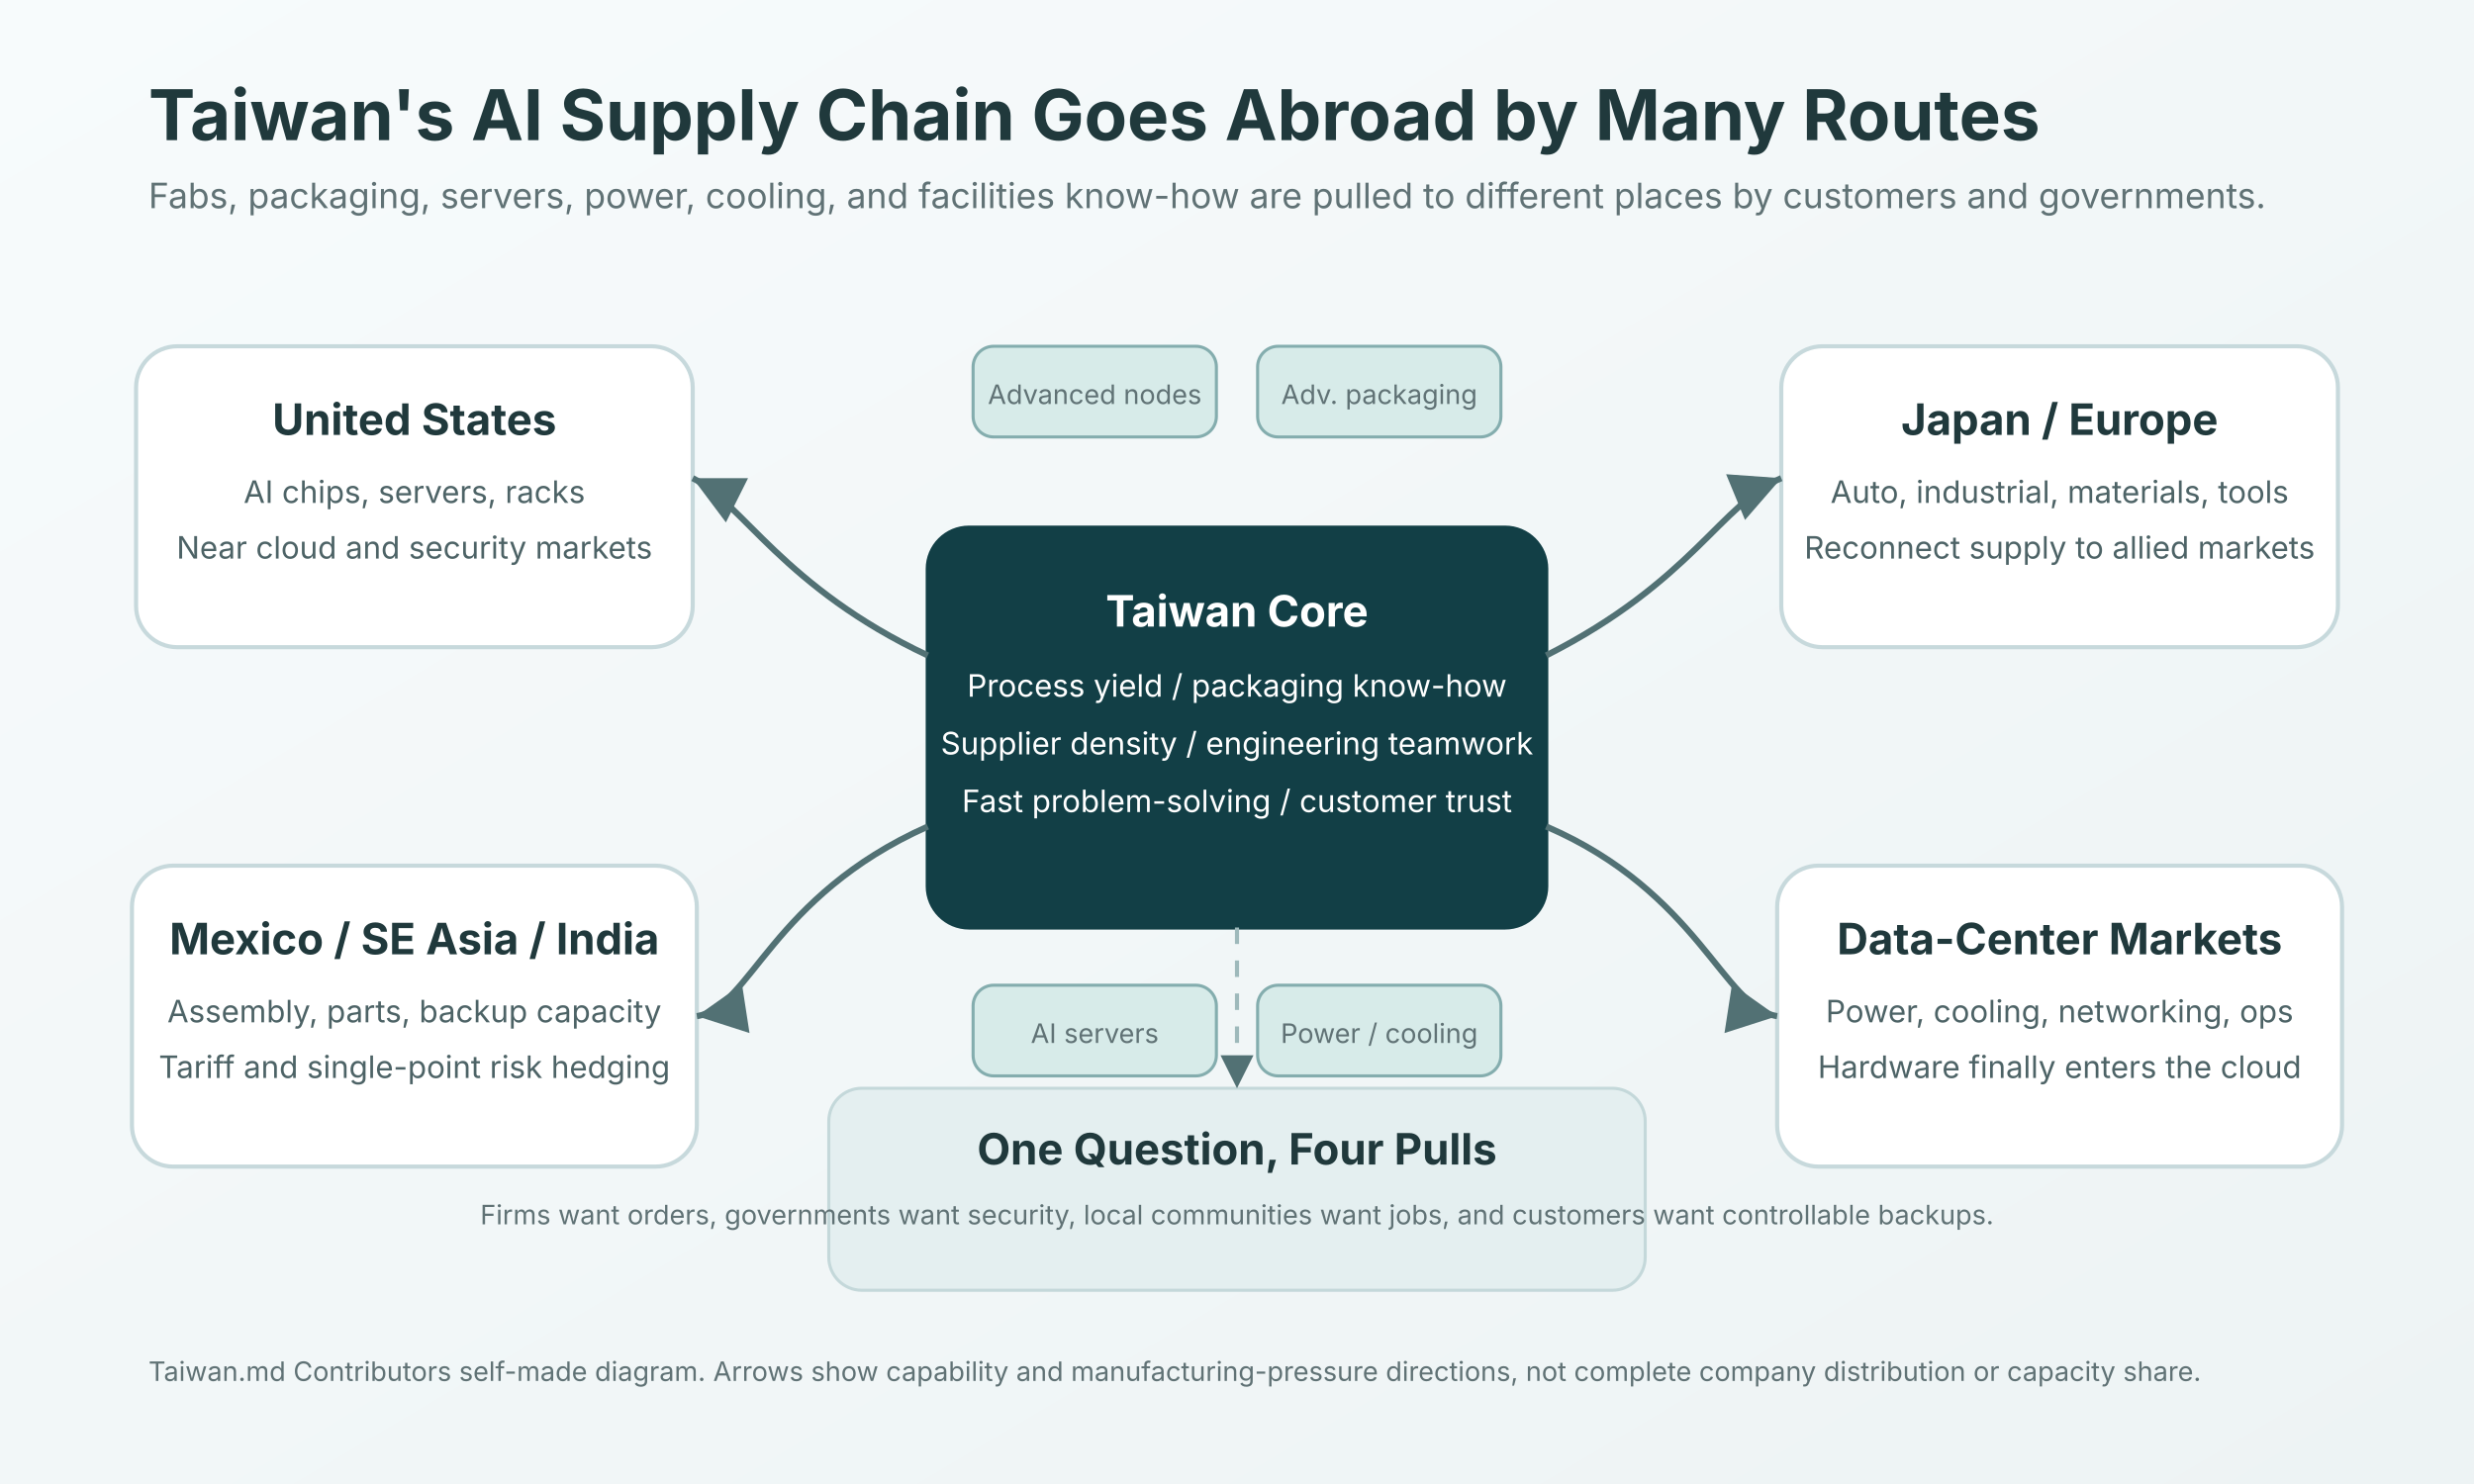
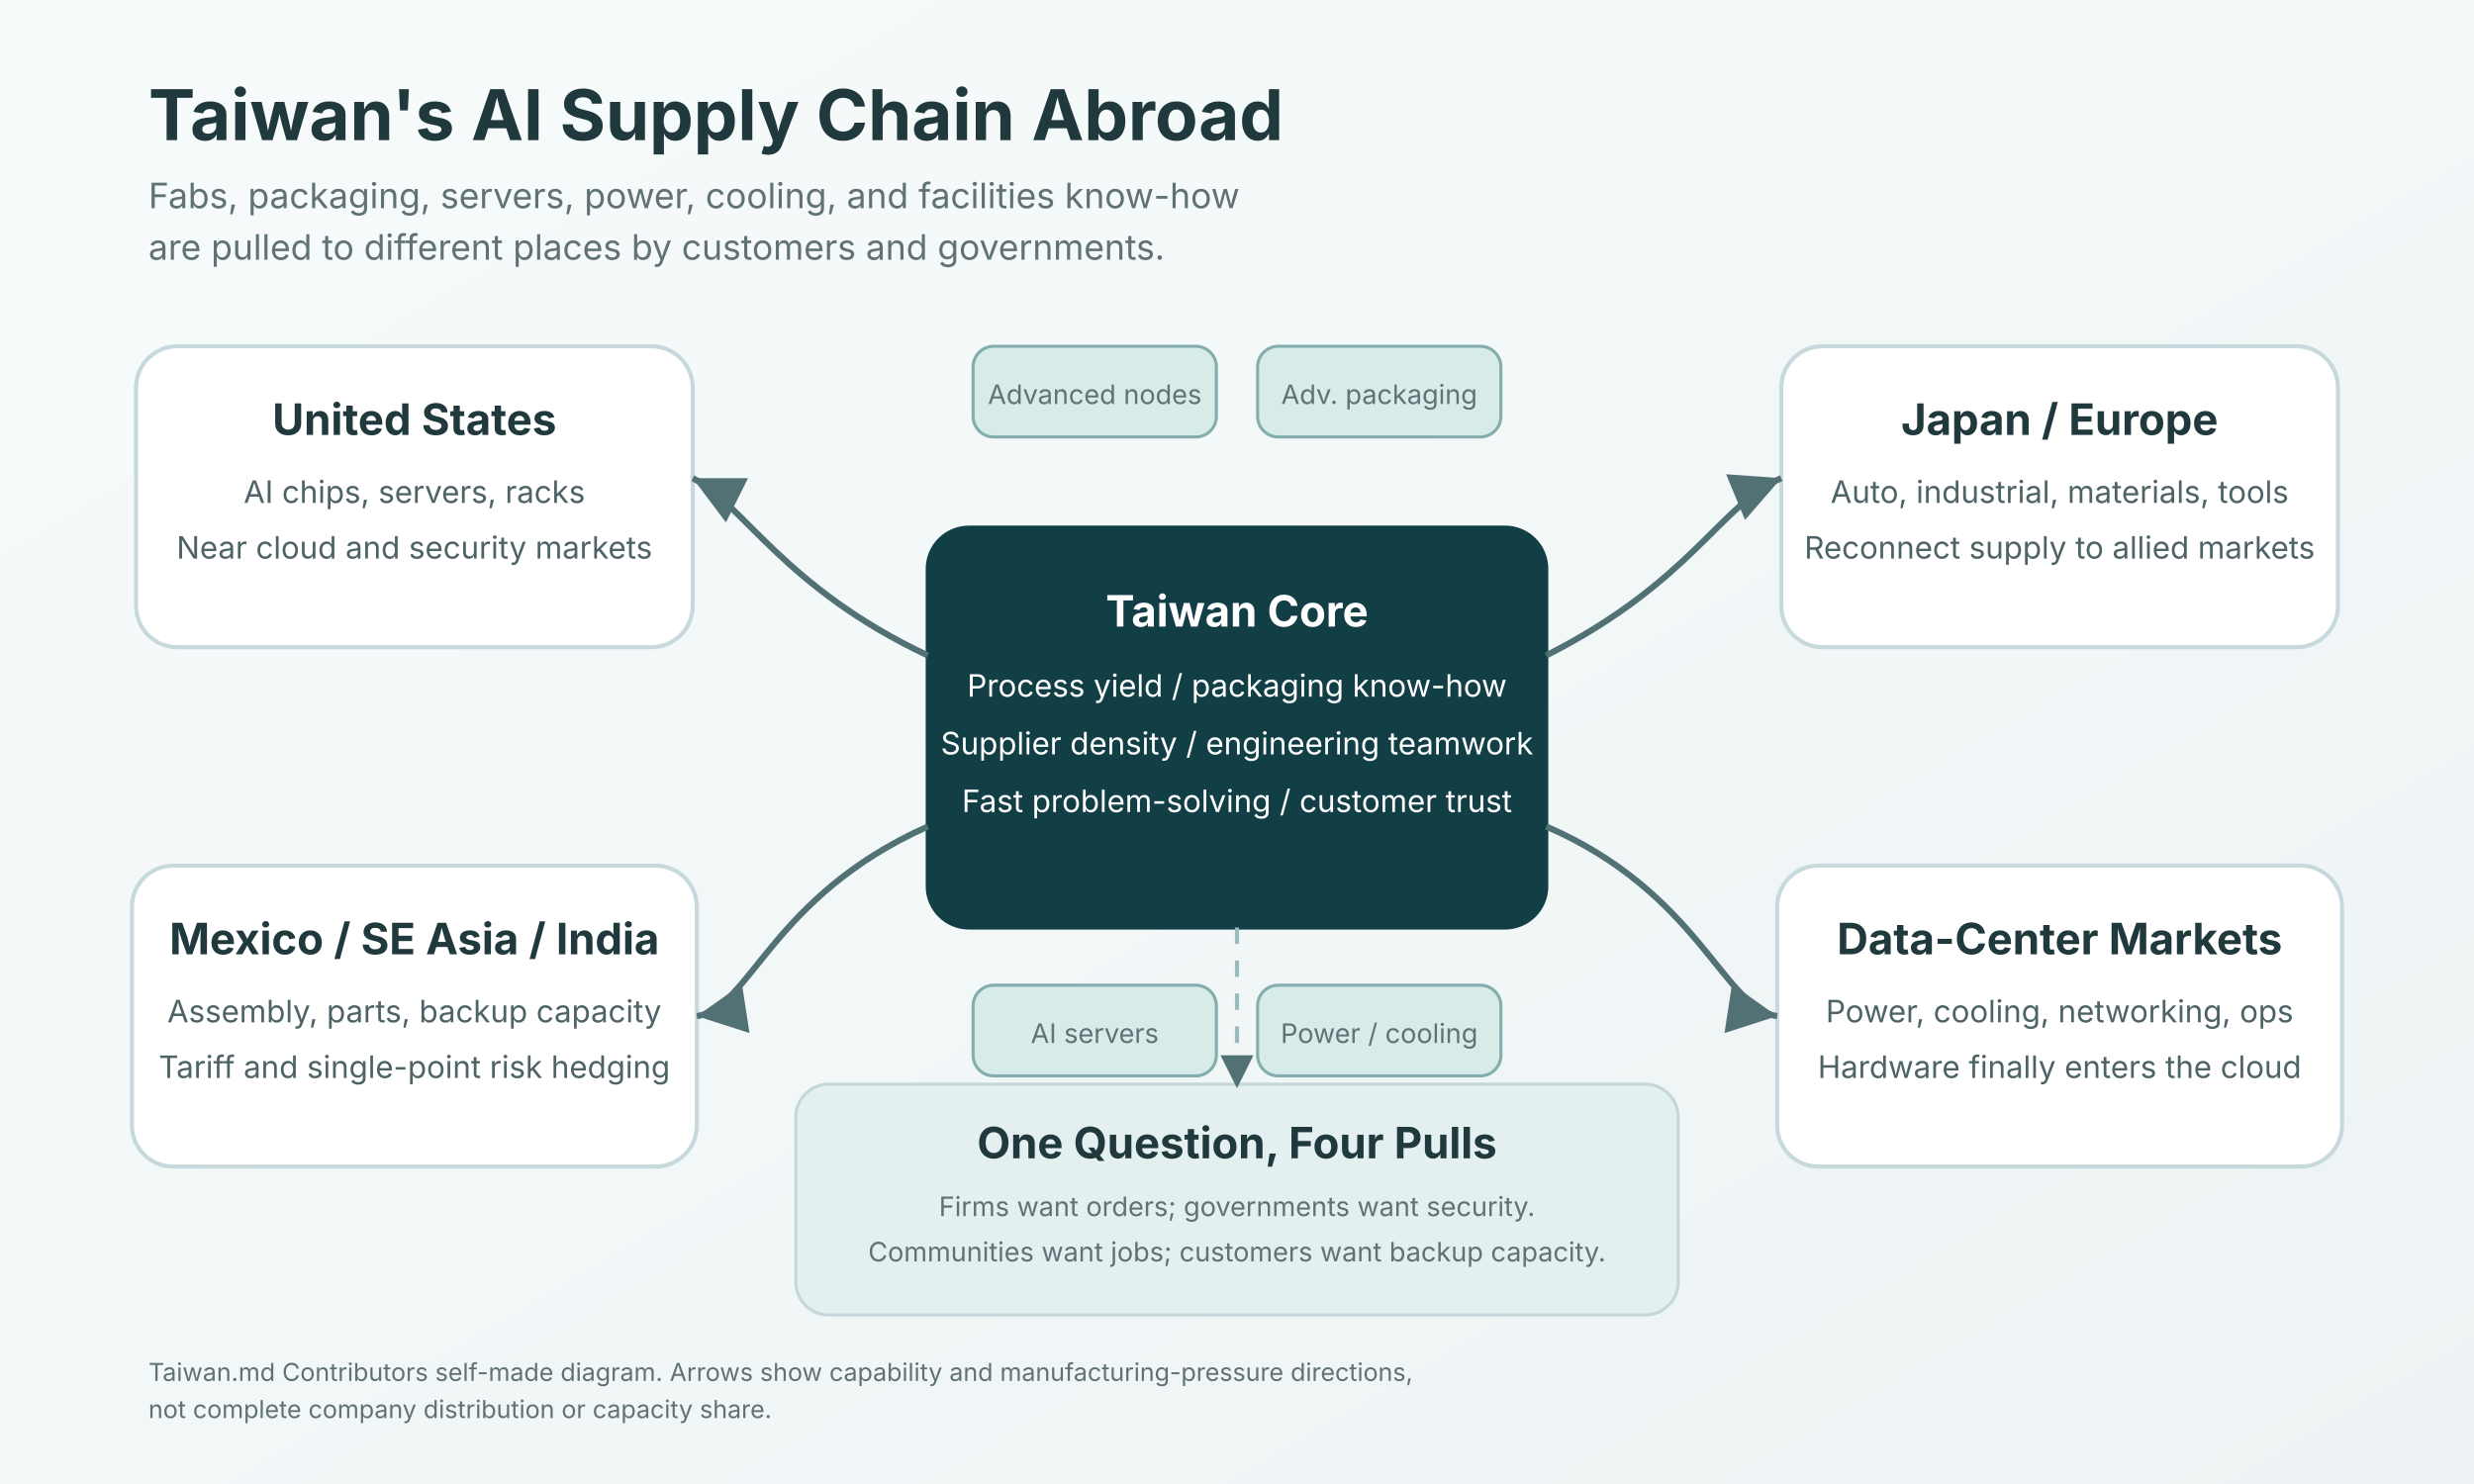
<svg xmlns="http://www.w3.org/2000/svg" width="1200" height="720" viewBox="0 0 1200 720" role="img" aria-labelledby="title desc">
  <defs>
    <linearGradient id="bg" x1="0" x2="1" y1="0" y2="1">
      <stop offset="0" stop-color="#f7fbfc" />
      <stop offset="1" stop-color="#edf3f4" />
    </linearGradient>
    <marker id="arrow" markerWidth="12" markerHeight="12" refX="10" refY="6" orient="auto">
      <path d="M2 2 L10 6 L2 10 Z" fill="#527174" />
    </marker>
    <style>
      .title { font: 700 34px system-ui, -apple-system, BlinkMacSystemFont, "Noto Sans TC", sans-serif; fill: #20393c; }
      .subtitle { font: 400 17px system-ui, -apple-system, BlinkMacSystemFont, "Noto Sans TC", sans-serif; fill: #607275; }
      .label { font: 700 21px system-ui, -apple-system, BlinkMacSystemFont, "Noto Sans TC", sans-serif; fill: #20393c; }
      .small { font: 400 15px system-ui, -apple-system, BlinkMacSystemFont, "Noto Sans TC", sans-serif; fill: #4d6366; }
      .tiny { font: 400 13px system-ui, -apple-system, BlinkMacSystemFont, "Noto Sans TC", sans-serif; fill: #607275; }
+       .caption { font: 400 12px system-ui, -apple-system, BlinkMacSystemFont, "Noto Sans TC", sans-serif; fill: #607275; }
      .node { fill: #ffffff; stroke: #c7d9dc; stroke-width: 2; rx: 20; }
      .core { fill: #123f46; stroke: #123f46; }
      .coreText { fill: #ffffff; }
      .chip { fill: #d7ebe9; stroke: #84adae; stroke-width: 1.5; rx: 10; }
      .line { fill: none; stroke: #527174; stroke-width: 3; marker-end: url(#arrow); }
      .softLine { fill: none; stroke: #9eb9bb; stroke-width: 2; stroke-dasharray: 8 8; marker-end: url(#arrow); }
      .band { fill: #e4eff0; stroke: #c4d8da; stroke-width: 1.5; rx: 16; }
    </style>
  </defs>
  <rect width="1200" height="720" fill="url(#bg)" />
-   <text class="title" x="72" y="68">Taiwan's AI Supply Chain Goes Abroad by Many Routes</text>
-   <text class="subtitle" x="72" y="101">Fabs, packaging, servers, power, cooling, and facilities know-how are pulled to different places by customers and governments.</text>
+   <text class="title" x="72" y="68">Taiwan's AI Supply Chain Abroad</text>
+   <text class="subtitle" x="72" y="101">Fabs, packaging, servers, power, cooling, and facilities know-how</text>
+   <text class="subtitle" x="72" y="126">are pulled to different places by customers and governments.</text>
  <rect class="node core" x="450" y="256" width="300" height="194" rx="24" />
  <text class="label coreText" x="600" y="304" text-anchor="middle">Taiwan Core</text>
  <text class="small coreText" x="600" y="338" text-anchor="middle">Process yield / packaging know-how</text>
  <text class="small coreText" x="600" y="366" text-anchor="middle">Supplier density / engineering teamwork</text>
  <text class="small coreText" x="600" y="394" text-anchor="middle">Fast problem-solving / customer trust</text>
  <rect class="node" x="66" y="168" width="270" height="146" rx="20" />
  <text class="label" x="201" y="211" text-anchor="middle">United States</text>
  <text class="small" x="201" y="244" text-anchor="middle">AI chips, servers, racks</text>
  <text class="small" x="201" y="271" text-anchor="middle">Near cloud and security markets</text>
  <rect class="node" x="64" y="420" width="274" height="146" rx="20" />
  <text class="label" x="201" y="463" text-anchor="middle">Mexico / SE Asia / India</text>
  <text class="small" x="201" y="496" text-anchor="middle">Assembly, parts, backup capacity</text>
  <text class="small" x="201" y="523" text-anchor="middle">Tariff and single-point risk hedging</text>
  <rect class="node" x="864" y="168" width="270" height="146" rx="20" />
  <text class="label" x="999" y="211" text-anchor="middle">Japan / Europe</text>
  <text class="small" x="999" y="244" text-anchor="middle">Auto, industrial, materials, tools</text>
  <text class="small" x="999" y="271" text-anchor="middle">Reconnect supply to allied markets</text>
  <rect class="node" x="862" y="420" width="274" height="146" rx="20" />
  <text class="label" x="999" y="463" text-anchor="middle">Data-Center Markets</text>
  <text class="small" x="999" y="496" text-anchor="middle">Power, cooling, networking, ops</text>
  <text class="small" x="999" y="523" text-anchor="middle">Hardware finally enters the cloud</text>
  <path class="line" d="M450 318 C380 285 360 244 336 232" />
  <path class="line" d="M450 401 C374 435 364 489 338 493" />
  <path class="line" d="M750 318 C821 282 835 244 864 232" />
  <path class="line" d="M750 401 C824 433 836 489 862 493" />
-   <rect class="band" x="402" y="528" width="396" height="98" rx="16" />
-   <text class="label" x="600" y="565" text-anchor="middle">One Question, Four Pulls</text>
-   <text class="tiny" x="600" y="594" text-anchor="middle">Firms want orders, governments want security, local communities want jobs, and customers want controllable backups.</text>
+   <rect class="band" x="386" y="526" width="428" height="112" rx="16" />
+   <text class="label" x="600" y="562" text-anchor="middle">One Question, Four Pulls</text>
+   <text class="tiny" x="600" y="590" text-anchor="middle">Firms want orders; governments want security.</text>
+   <text class="tiny" x="600" y="612" text-anchor="middle">Communities want jobs; customers want backup capacity.</text>
  <path class="softLine" d="M600 450 L600 528" />
  <rect class="chip" x="472" y="168" width="118" height="44" rx="10" />
  <text class="tiny" x="531" y="196" text-anchor="middle">Advanced nodes</text>
  <rect class="chip" x="610" y="168" width="118" height="44" rx="10" />
  <text class="tiny" x="669" y="196" text-anchor="middle">Adv. packaging</text>
  <rect class="chip" x="472" y="478" width="118" height="44" rx="10" />
  <text class="tiny" x="531" y="506" text-anchor="middle">AI servers</text>
  <rect class="chip" x="610" y="478" width="118" height="44" rx="10" />
  <text class="tiny" x="669" y="506" text-anchor="middle">Power / cooling</text>
-   <text class="tiny" x="72" y="670">Taiwan.md Contributors self-made diagram. Arrows show capability and manufacturing-pressure directions, not complete company distribution or capacity share.</text>
+   <text class="caption" x="72" y="670">Taiwan.md Contributors self-made diagram. Arrows show capability and manufacturing-pressure directions,</text>
+   <text class="caption" x="72" y="688">not complete company distribution or capacity share.</text>
</svg>
